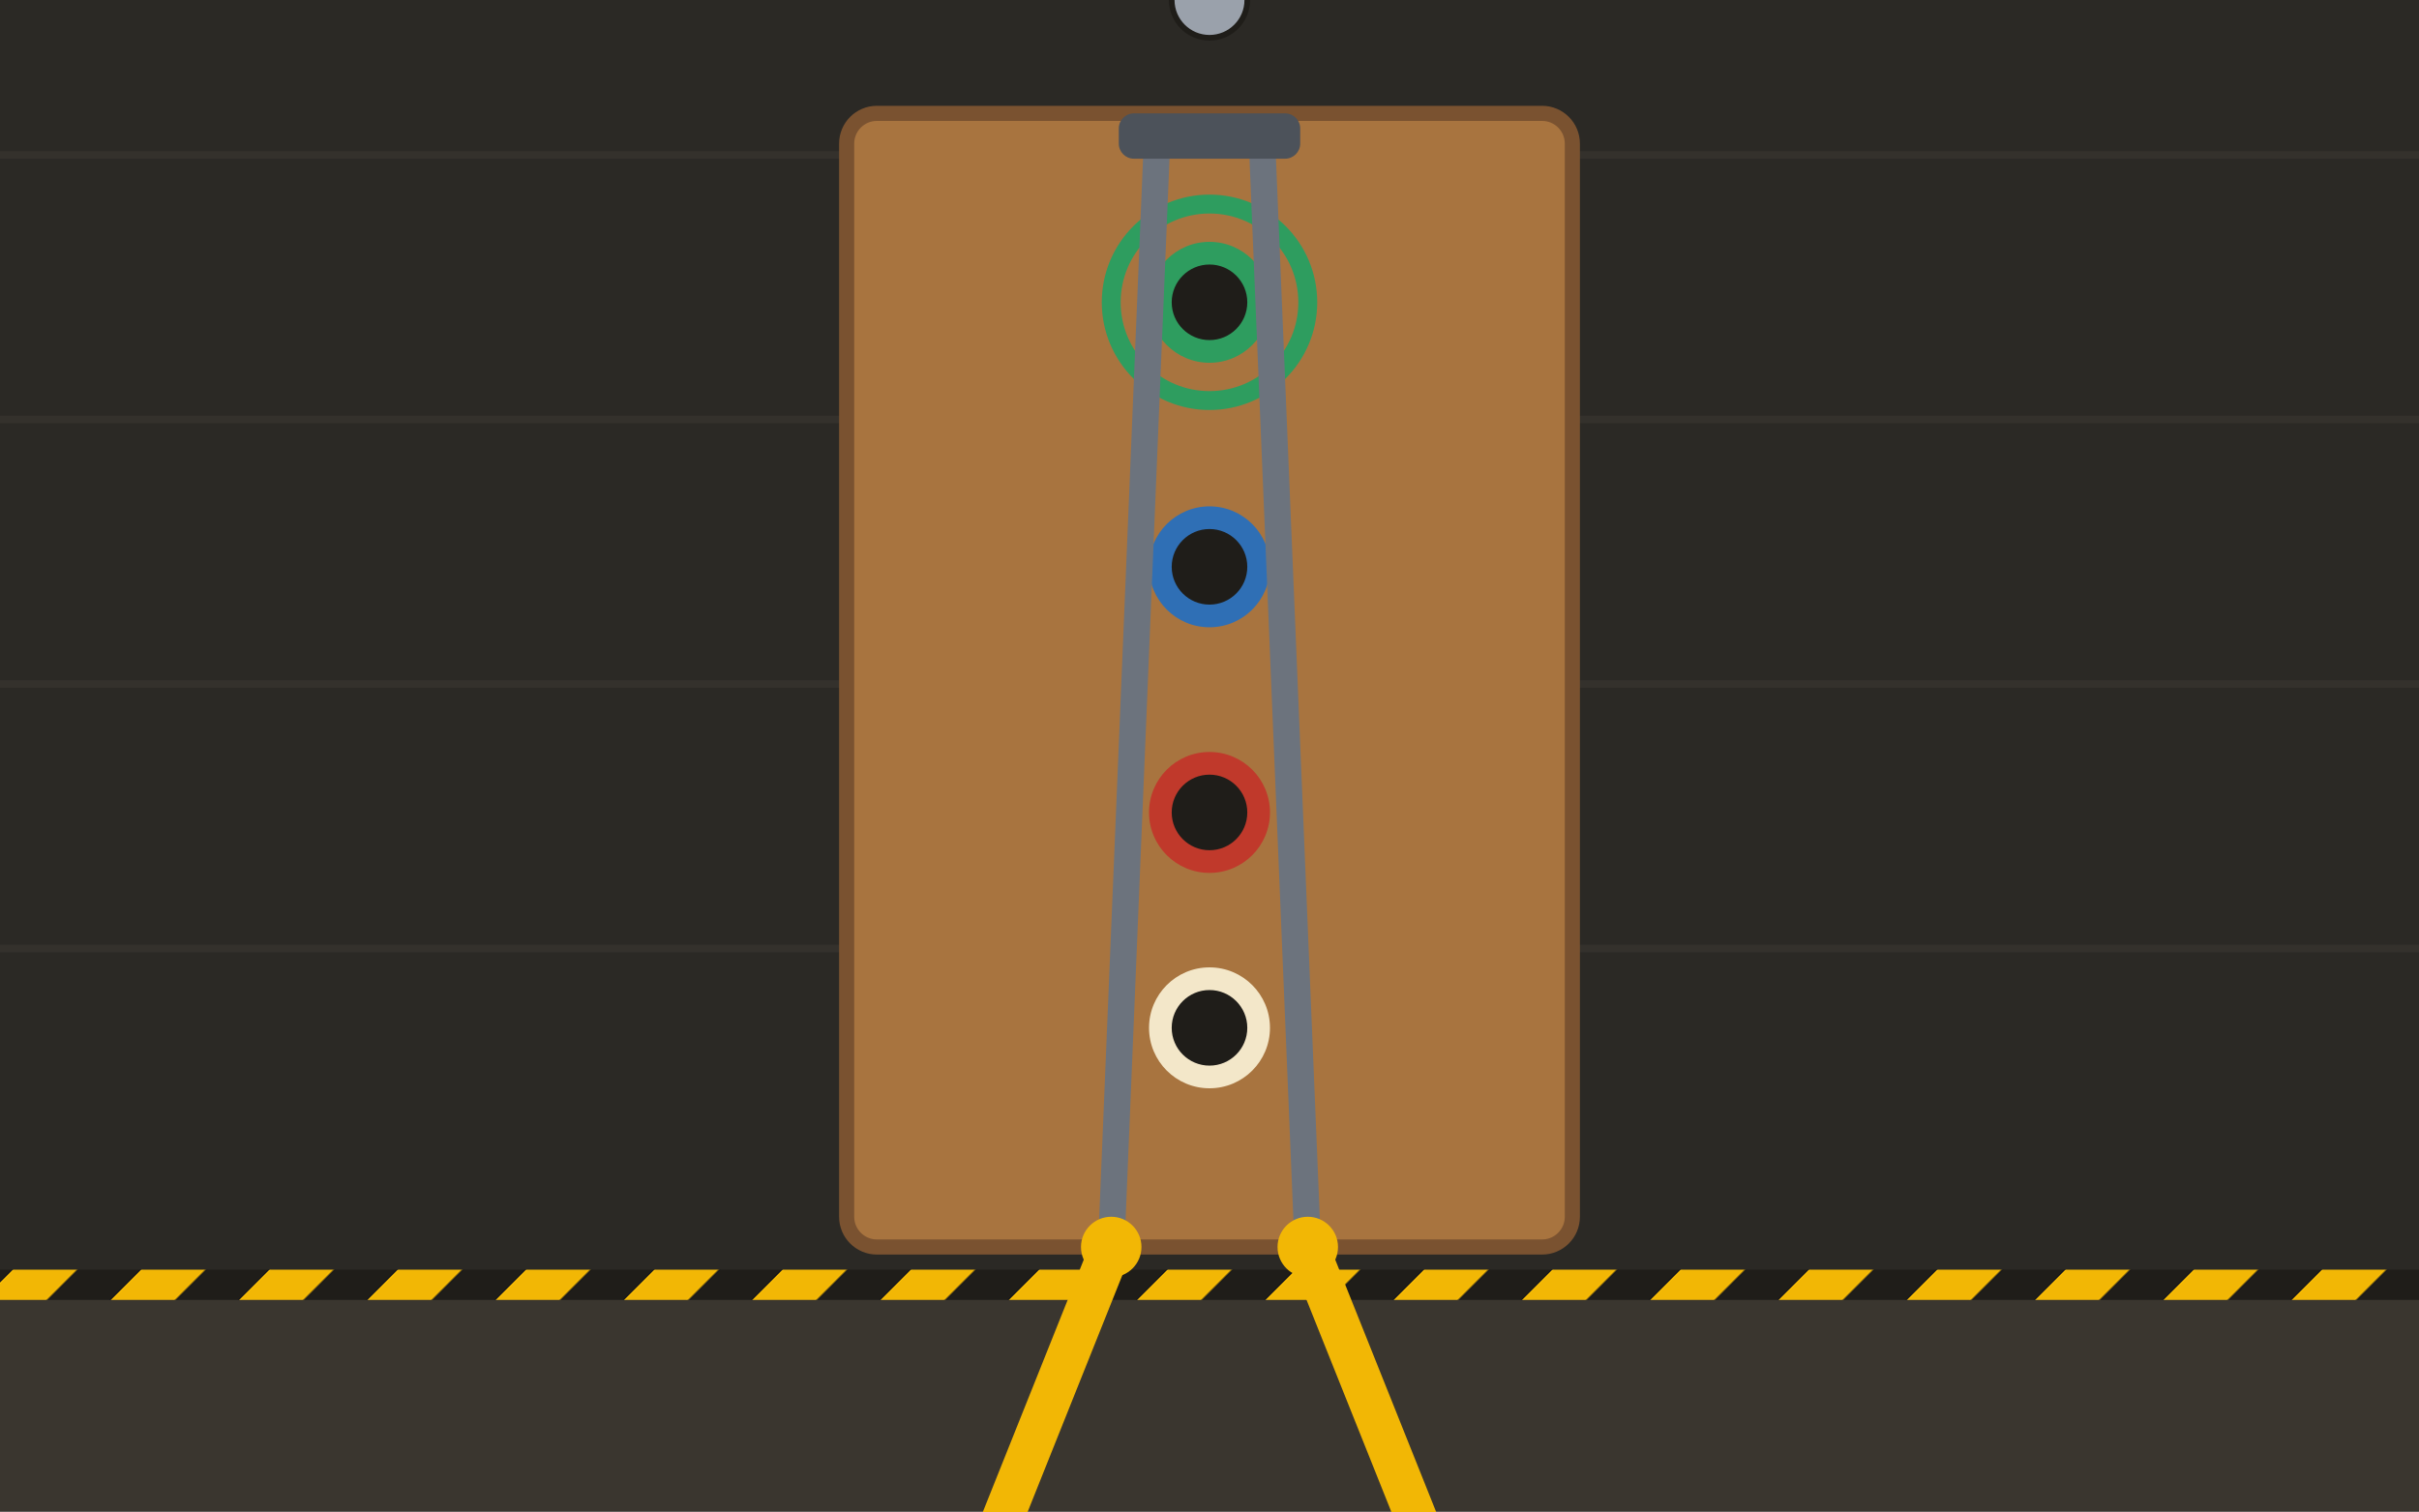
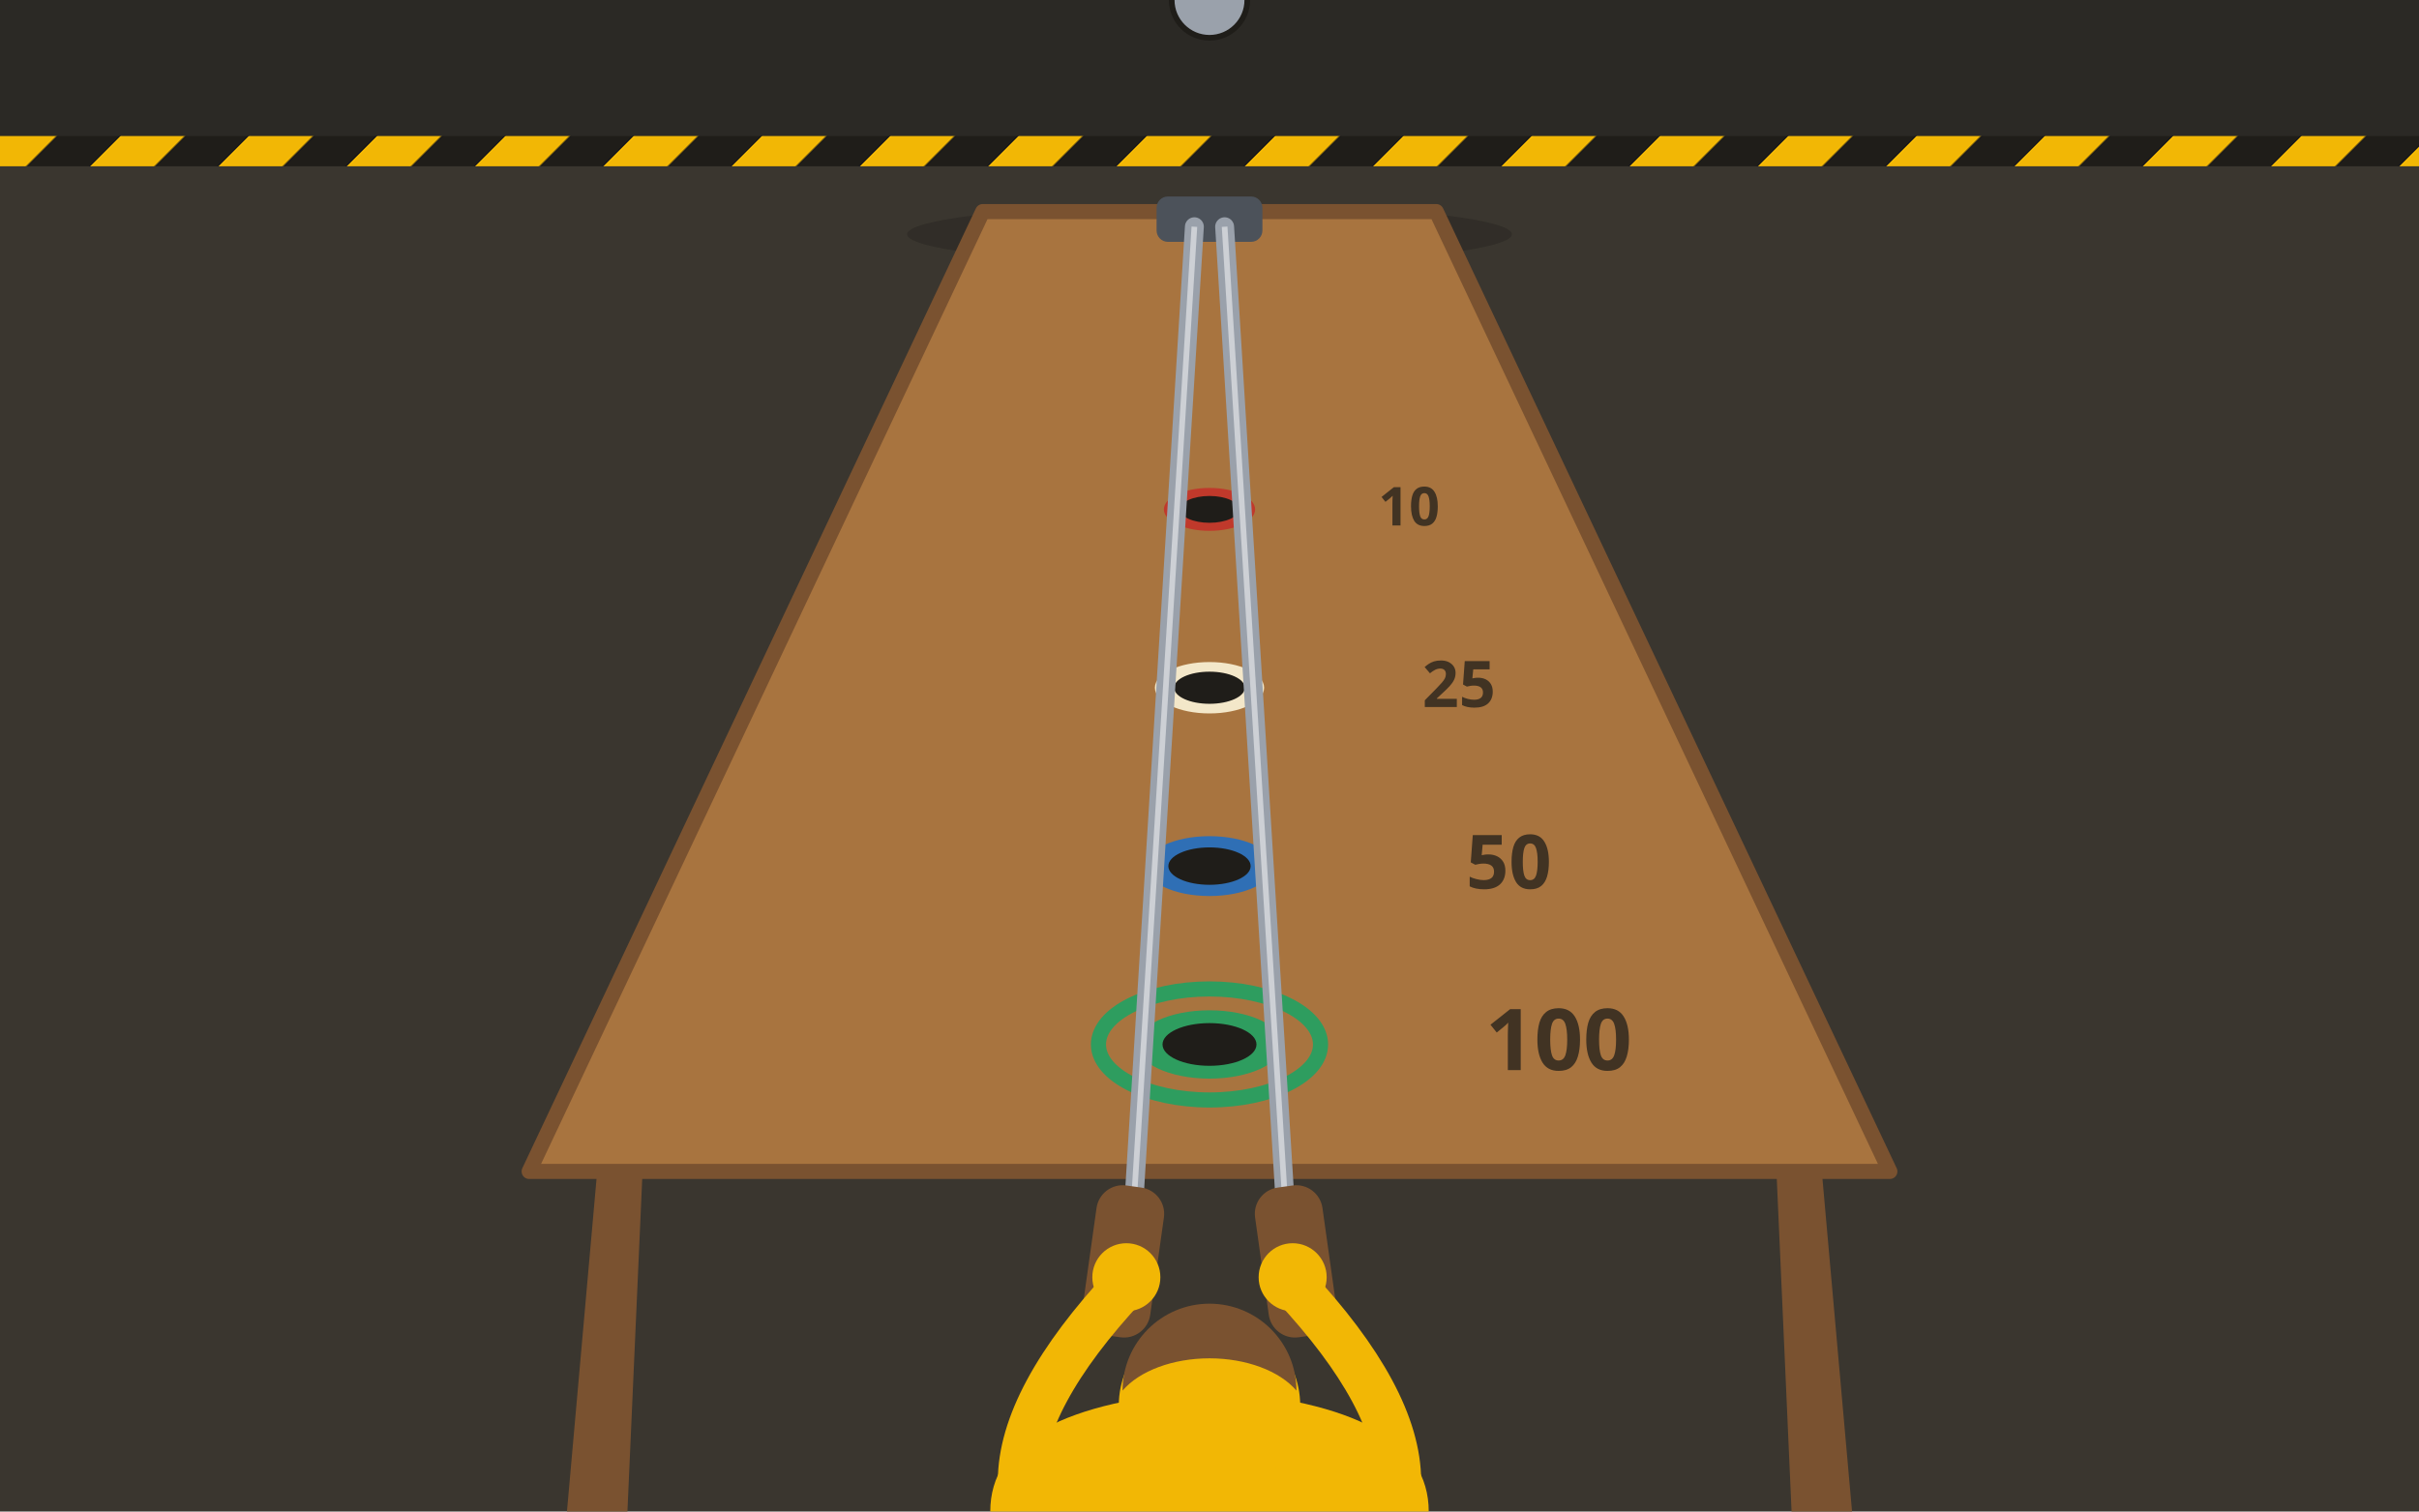
<svg xmlns="http://www.w3.org/2000/svg" viewBox="0 0 640 400" role="img" aria-labelledby="t">
  <style>
- .a{animation-duration:7s;animation-iteration-count:infinite;animation-timing-function:linear}
+ .a{animation-duration:8s;animation-iteration-count:infinite;animation-timing-function:linear}
.stride,.stride2{animation:stride .6s ease-in-out infinite alternate;transform-origin:-2px 245px}
.stride2{animation-delay:-.6s}
@keyframes stride{from{transform:rotate(-16deg)}to{transform:rotate(16deg)}}
.label{font:700 13px system-ui,sans-serif;fill:#f3efe6}
- .lrail{animation-name:lrail;animation-timing-function:ease-in-out;transform-origin:306px 40px;}@keyframes lrail{0%{transform:rotate(0deg)}8%{transform:rotate(0deg)}14%{transform:rotate(3deg)}18%{transform:rotate(0deg)}24%{transform:rotate(0deg)}30%{transform:rotate(3deg)}34%{transform:rotate(0deg)}40%{transform:rotate(0deg)}46%{transform:rotate(3deg)}50%{transform:rotate(0deg)}56%{transform:rotate(0deg)}60%{transform:rotate(2.4deg)}64%{transform:rotate(0deg)}68%{transform:rotate(0deg)}72%{transform:rotate(7deg)}88%{transform:rotate(7deg)}94%{transform:rotate(0deg)}100%{transform:rotate(0deg)}}.rrail{animation-name:rrail;animation-timing-function:ease-in-out;transform-origin:334px 40px;}@keyframes rrail{0%{transform:rotate(0deg)}8%{transform:rotate(0deg)}14%{transform:rotate(-3deg)}18%{transform:rotate(0deg)}24%{transform:rotate(0deg)}30%{transform:rotate(-3deg)}34%{transform:rotate(0deg)}40%{transform:rotate(0deg)}46%{transform:rotate(-3deg)}50%{transform:rotate(0deg)}56%{transform:rotate(0deg)}60%{transform:rotate(-2.4deg)}64%{transform:rotate(0deg)}68%{transform:rotate(0deg)}72%{transform:rotate(-7deg)}88%{transform:rotate(-7deg)}94%{transform:rotate(0deg)}100%{transform:rotate(0deg)}}.ball{animation-name:ball;animation-timing-function:ease-in-out;}@keyframes ball{0%{transform:translate(0px,312px)}8%{transform:translate(0px,312px)}14%{transform:translate(0px,262px)}24%{transform:translate(0px,262px)}30%{transform:translate(0px,196px)}40%{transform:translate(0px,196px)}46%{transform:translate(0px,130px)}56%{transform:translate(0px,130px)}60%{transform:translate(0px,80px)}72%{transform:translate(0px,80px)}74%{transform:translate(0px,80px)}100%{transform:translate(0px,80px)}}.drop{animation-name:drop;animation-timing-function:ease-in;}@keyframes drop{0%{transform:scale(1)}72%{transform:scale(1)}76%{transform:scale(.2)}100%{transform:scale(.2)}}.drop{transform-box:fill-box;transform-origin:center}.ballv{animation-name:ballv;animation-timing-function:steps(1,end);}@keyframes ballv{0%{opacity:0}0%{opacity:1}76%{opacity:0}100%{opacity:0}}.glow{animation-name:glow;animation-timing-function:steps(1,end);}@keyframes glow{0%{opacity:0}76%{opacity:1}92%{opacity:0}100%{opacity:0}}
+ .lrod{animation-name:lrod;animation-timing-function:ease-in-out;transform-origin:316px 60px;}@keyframes lrod{0%{transform:rotate(0deg)}6%{transform:rotate(0deg)}12%{transform:rotate(3deg)}17%{transform:rotate(0deg)}22%{transform:rotate(0deg)}28%{transform:rotate(3deg)}33%{transform:rotate(0deg)}38%{transform:rotate(0deg)}44%{transform:rotate(3deg)}49%{transform:rotate(0deg)}54%{transform:rotate(0deg)}60%{transform:rotate(3deg)}65%{transform:rotate(0deg)}70%{transform:rotate(0deg)}74%{transform:rotate(6deg)}90%{transform:rotate(6deg)}95%{transform:rotate(0deg)}100%{transform:rotate(0deg)}}.rrod{animation-name:rrod;animation-timing-function:ease-in-out;transform-origin:324px 60px;}@keyframes rrod{0%{transform:rotate(0deg)}6%{transform:rotate(0deg)}12%{transform:rotate(-3deg)}17%{transform:rotate(0deg)}22%{transform:rotate(0deg)}28%{transform:rotate(-3deg)}33%{transform:rotate(0deg)}38%{transform:rotate(0deg)}44%{transform:rotate(-3deg)}49%{transform:rotate(0deg)}54%{transform:rotate(0deg)}60%{transform:rotate(-3deg)}65%{transform:rotate(0deg)}70%{transform:rotate(0deg)}74%{transform:rotate(-6deg)}90%{transform:rotate(-6deg)}95%{transform:rotate(0deg)}100%{transform:rotate(0deg)}}.ball{animation-name:ball;animation-timing-function:ease-in-out;}@keyframes ball{0%{transform:translate(0px,73.44px) scale(0.528)}6%{transform:translate(0px,73.44px) scale(0.528)}12%{transform:translate(0px,115.92px) scale(0.654)}22%{transform:translate(0px,115.92px) scale(0.654)}28%{transform:translate(0px,163.12px) scale(0.794)}38%{transform:translate(0px,163.12px) scale(0.794)}44%{transform:translate(0px,210.32px) scale(0.934)}54%{transform:translate(0px,210.32px) scale(0.934)}60%{transform:translate(0px,276.4px) scale(1.130)}100%{transform:translate(0px,276.4px) scale(1.130)}}.ball{transform-box:fill-box;transform-origin:center}.drop{animation-name:drop;animation-timing-function:linear;}@keyframes drop{0%{opacity:1}72%{opacity:1}76%{opacity:0}100%{opacity:0}}.glow{animation-name:glow;animation-timing-function:steps(1,end);}@keyframes glow{0%{opacity:0}76%{opacity:1}92%{opacity:0}100%{opacity:0}}
@media (prefers-reduced-motion: reduce){*{animation:none!important}}
</style>
  <defs>
    <pattern id="hazard" width="24" height="24" patternUnits="userSpaceOnUse" patternTransform="rotate(45)">
      <rect width="24" height="24" fill="#1f1d19" />
      <rect width="12" height="24" fill="#f2b705" />
    </pattern>
  </defs>
-   <rect width="640" height="400" fill="#2b2925" />
-   <g fill="#34312c">
-     <rect y="40" width="640" height="2" />
-     <rect y="110" width="640" height="2" />
-     <rect y="180" width="640" height="2" />
-     <rect y="250" width="640" height="2" />
+   <rect width="640" height="400" fill="#3a362f" />
+   <rect width="640" height="40" fill="#2b2925" />
+   <rect y="36" width="640" height="8" fill="url(#hazard)" />
+   <g fill="#1f1d19" opacity=".35">
+     <ellipse cx="320" cy="62" rx="80" ry="8" />
  </g>
-   <rect y="340" width="640" height="60" fill="#3a362f" />
-   <rect y="336" width="640" height="8" fill="url(#hazard)" />
-   <rect x="224" y="30" width="192" height="300" rx="8" fill="#a8743f" stroke="#7a5230" stroke-width="4" />
-   <circle cx="320" cy="80" r="16" fill="#2e9d5f" />
-   <circle cx="320" cy="80" r="10" fill="#1f1d19" />
-   <circle cx="320" cy="150" r="16" fill="#2f6fb5" />
-   <circle cx="320" cy="150" r="10" fill="#1f1d19" />
-   <circle cx="320" cy="215" r="16" fill="#c0392b" />
-   <circle cx="320" cy="215" r="10" fill="#1f1d19" />
-   <circle cx="320" cy="272" r="16" fill="#f3e7c9" />
-   <circle cx="320" cy="272" r="10" fill="#1f1d19" />
+   <path d="M158 310 l-8 90 h16 l4 -90 Z M482 310 l8 90 h-16 l-4 -90 Z" fill="#7a5230" />
+   <path d="M260 56 H380 L500 310 H140 Z" fill="#a8743f" stroke="#7a5230" stroke-width="4" stroke-linejoin="round" />
+   <ellipse cx="320" cy="134.8" rx="12.07" ry="5.68" fill="#c0392b" />
+   <ellipse cx="320" cy="134.8" rx="7.81" ry="3.55" fill="#1f1d19" />
+   <text x="372.8" y="139.06" text-anchor="middle" style="font:800 14.2px system-ui,sans-serif;fill:#1f1d19" opacity=".75">10</text>
+   <ellipse cx="320" cy="182" rx="14.45" ry="6.8" fill="#f3e7c9" />
+   <ellipse cx="320" cy="182" rx="9.35" ry="4.25" fill="#1f1d19" />
+   <text x="386" y="187.1" text-anchor="middle" style="font:800 17.0px system-ui,sans-serif;fill:#1f1d19" opacity=".75">25</text>
+   <ellipse cx="320" cy="229.2" rx="16.83" ry="7.92" fill="#2f6fb5" />
+   <ellipse cx="320" cy="229.2" rx="10.89" ry="4.95" fill="#1f1d19" />
+   <text x="399.2" y="235.14" text-anchor="middle" style="font:800 19.8px system-ui,sans-serif;fill:#1f1d19" opacity=".75">50</text>
+   <ellipse cx="320" cy="276.4" rx="19.21" ry="9.04" fill="#2e9d5f" />
+   <ellipse cx="320" cy="276.4" rx="12.43" ry="5.65" fill="#1f1d19" />
+   <text x="412.4" y="283.18" text-anchor="middle" style="font:800 22.6px system-ui,sans-serif;fill:#1f1d19" opacity=".75">100</text>
  <g class="a glow">
-     <circle cx="320" cy="80" r="26" fill="none" stroke="#2e9d5f" stroke-width="5" />
+     <ellipse cx="320" cy="276.4" rx="29.38" ry="14.69" fill="none" stroke="#2e9d5f" stroke-width="4" />
  </g>
-   <g class="a ballv">
-     <g class="a ball">
-       <circle class="a drop" cx="320" cy="0" r="10" fill="#9aa1ab" stroke="#1f1d19" stroke-width="1.5" />
-     </g>
+   <g class="a drop">
+     <circle class="a ball" cx="320" cy="0" r="10" fill="#9aa1ab" stroke="#1f1d19" stroke-width="1.5" />
+     <circle class="a ball" cx="317" cy="-3" r="2.5" fill="#fff" opacity=".8" />
  </g>
-   <g class="a lrail">
-     <path d="M306 40 L294 330" stroke="#6c737d" stroke-width="7" stroke-linecap="round" />
-     <path d="M294 330 L262 410" stroke="#f2b705" stroke-width="11" stroke-linecap="round" />
-     <circle cx="294" cy="330" r="8" fill="#f2b705" />
+   <rect x="306" y="52" width="28" height="12" rx="3" fill="#4c525a" />
+   <g class="a lrod">
+     <path d="M316 60 L300 318" stroke="#9aa1ab" stroke-width="5" stroke-linecap="round" />
+     <path d="M316 60 L300 318" stroke="#fff" stroke-width="1.5" opacity=".5" />
+     <rect x="291" y="314" width="18" height="40" rx="7" fill="#7a5230" transform="rotate(8 300 314)" />
+     <path d="M298 340 Q270 370 270 392" stroke="#f2b705" stroke-width="12" stroke-linecap="round" fill="none" />
+     <circle cx="298" cy="338" r="9" fill="#f2b705" />
  </g>
-   <g class="a rrail">
-     <path d="M334 40 L346 330" stroke="#6c737d" stroke-width="7" stroke-linecap="round" />
-     <path d="M346 330 L378 410" stroke="#f2b705" stroke-width="11" stroke-linecap="round" />
-     <circle cx="346" cy="330" r="8" fill="#f2b705" />
+   <g class="a rrod">
+     <path d="M324 60 L340 318" stroke="#9aa1ab" stroke-width="5" stroke-linecap="round" />
+     <path d="M324 60 L340 318" stroke="#fff" stroke-width="1.5" opacity=".5" />
+     <rect x="331" y="314" width="18" height="40" rx="7" fill="#7a5230" transform="rotate(-8 340 314)" />
+     <path d="M342 340 Q370 370 370 392" stroke="#f2b705" stroke-width="12" stroke-linecap="round" fill="none" />
+     <circle cx="342" cy="338" r="9" fill="#f2b705" />
  </g>
-   <rect x="296" y="30" width="48" height="12" rx="4" fill="#4c525a" />
+   <path d="M262 400 Q262 372 320 368 Q378 372 378 400 Z" fill="#f2b705" />
+   <circle cx="320" cy="372" r="24" fill="#f2b705" />
+   <path d="M297 368 a23 23 0 0 1 46 0 a26 16 0 0 0 -46 0" fill="#7a5230" />
</svg>
